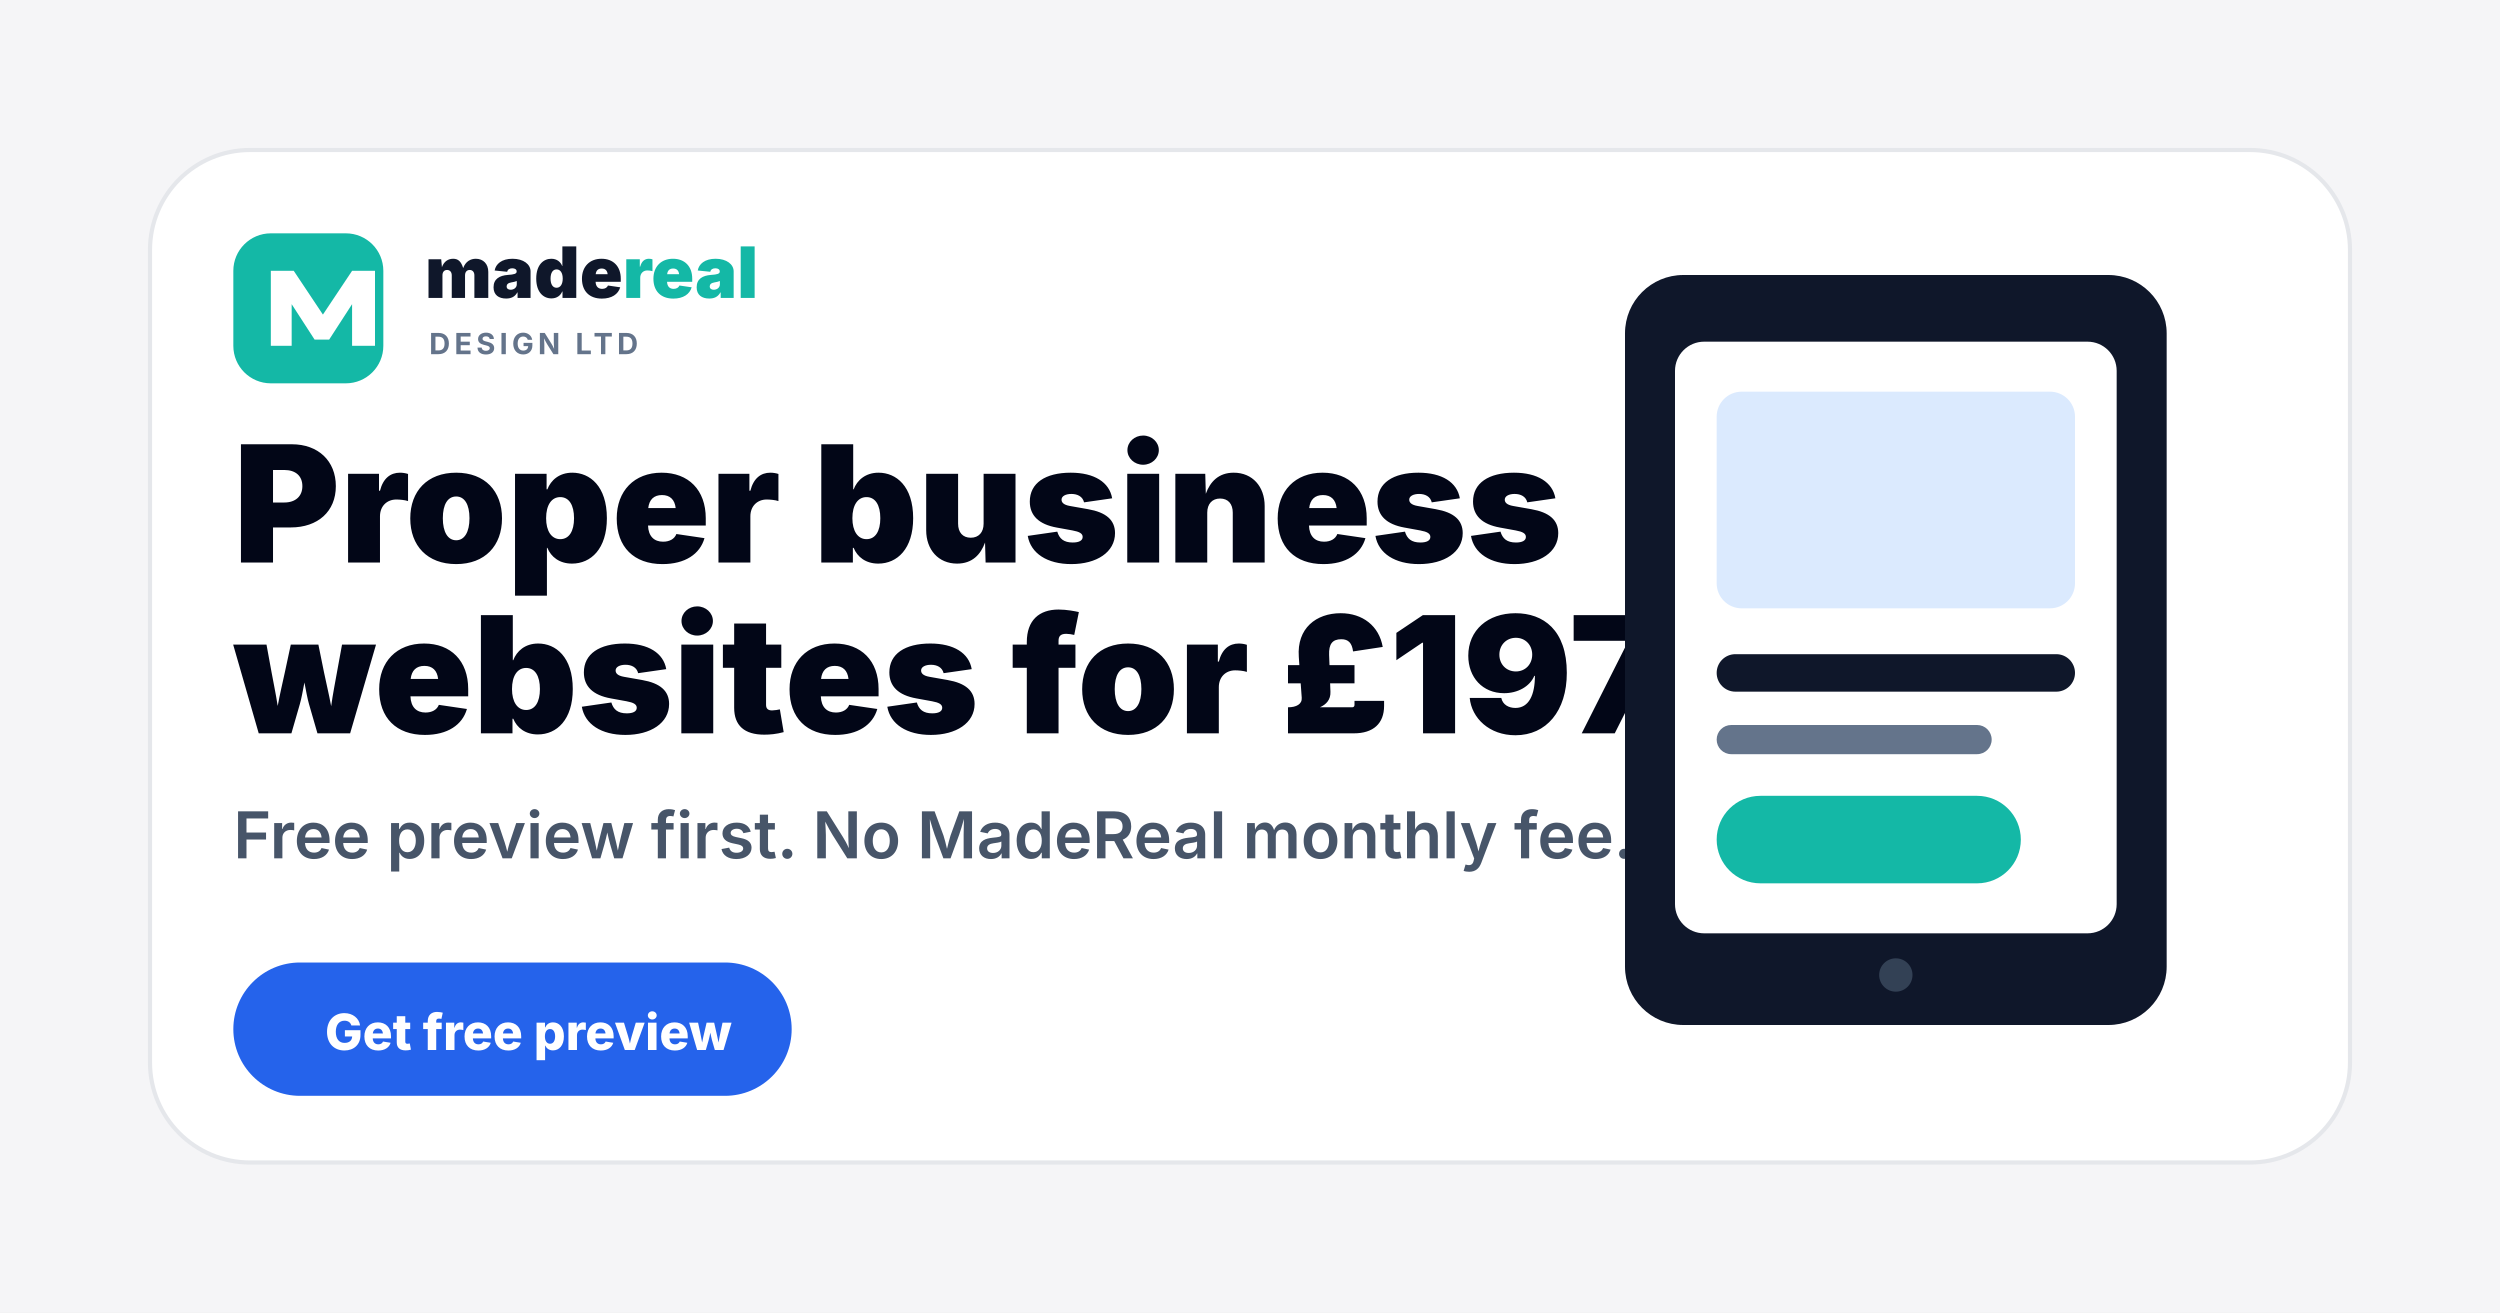
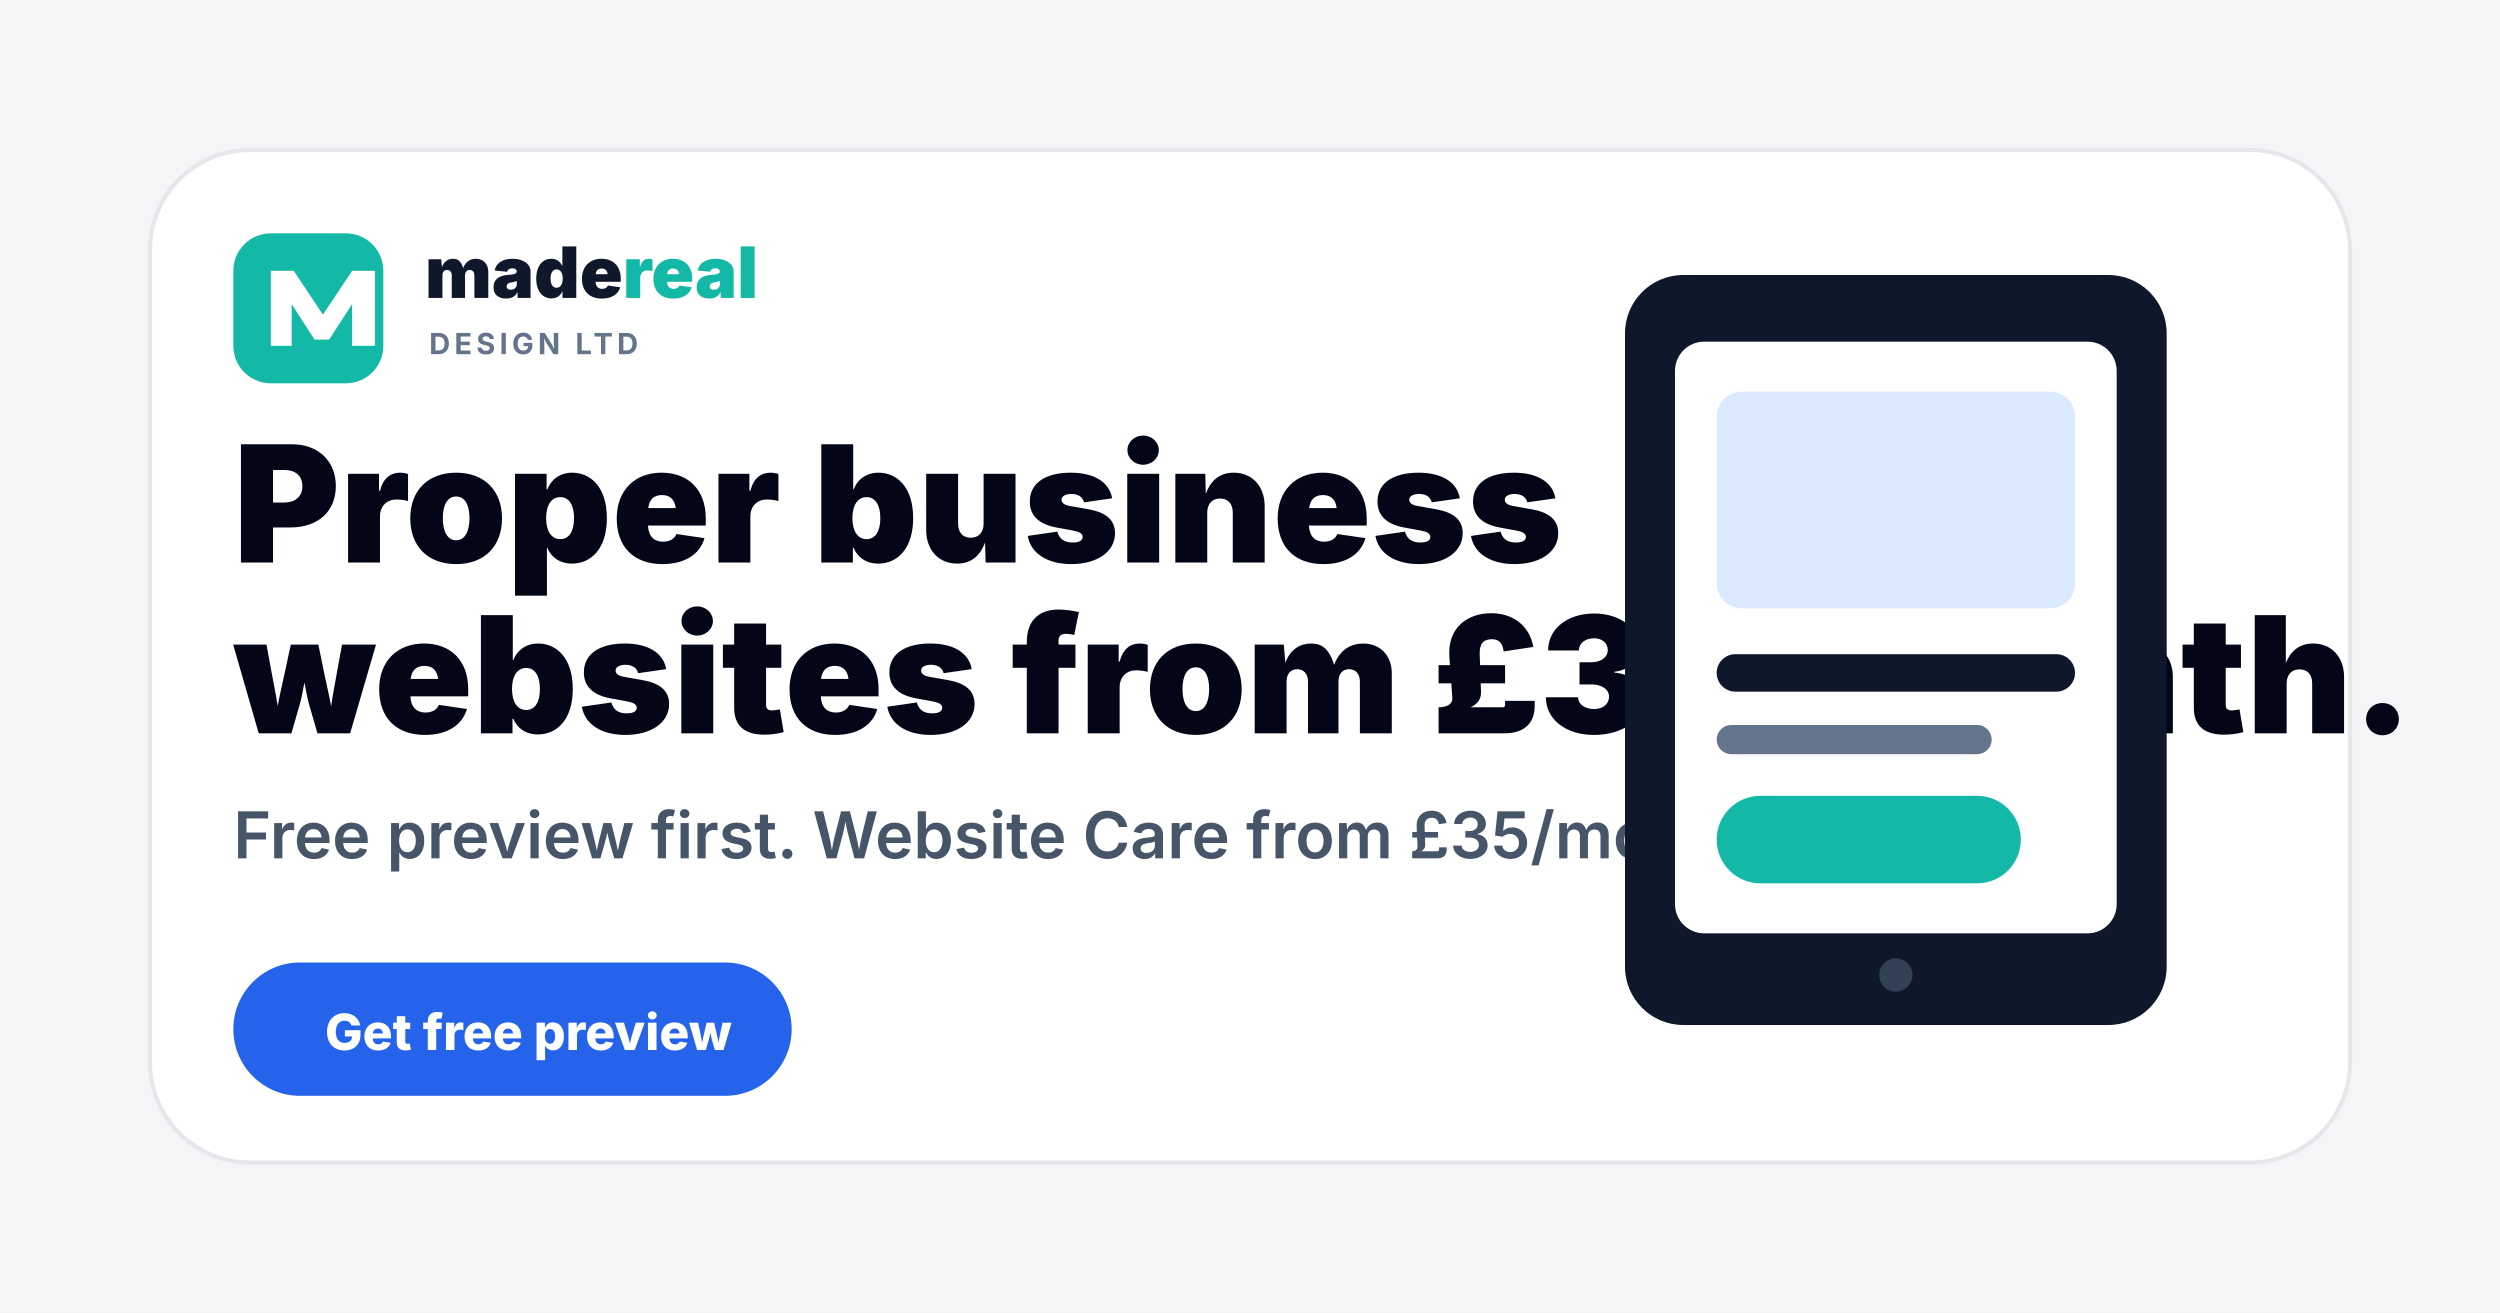
<svg xmlns="http://www.w3.org/2000/svg" width="1200" height="630" viewBox="0 0 1200 630" role="img" aria-labelledby="title desc">
  <rect width="1200" height="630" fill="#f5f5f7" />
  <rect x="72" y="72" width="1056" height="486" rx="48" fill="#ffffff" stroke="#e5e7eb" stroke-width="2" />
  <rect x="112" y="112" width="72" height="72" rx="18" fill="#14b8a6" />
  <path fill="#ffffff" d="M130 166v-36h11l14 21 14-21h11v36h-11v-20l-11 17h-7l-11-17v20h-10z" />
  <text x="204" y="143" font-family="Inter, Arial, sans-serif" font-size="34" font-weight="900" fill="#0f172a">made<tspan fill="#14b8a6">real</tspan>
  </text>
  <text x="206" y="170" font-family="Inter, Arial, sans-serif" font-size="14" font-weight="700" letter-spacing="2" fill="#64748b">DESIGN LTD</text>
  <text x="112" y="270" font-family="Inter, Arial, sans-serif" font-size="78" font-weight="900" fill="#020617">Proper business</text>
-   <text x="112" y="352" font-family="Inter, Arial, sans-serif" font-size="78" font-weight="900" fill="#020617">websites for £197.</text>
-   <text x="112" y="412" font-family="Inter, Arial, sans-serif" font-size="31" font-weight="600" fill="#475569">Free preview first. No MadeReal monthly fee.</text>
+   <text x="112" y="352" font-family="Inter, Arial, sans-serif" font-size="78" font-weight="900" fill="#020617">websites from £35/month.</text>
+   <text x="112" y="412" font-family="Inter, Arial, sans-serif" font-size="31" font-weight="600" fill="#475569">Free preview first. Website Care from £35/month.</text>
  <rect x="112" y="462" width="268" height="64" rx="32" fill="#2563eb" />
  <text x="156" y="504" font-family="Inter, Arial, sans-serif" font-size="24" font-weight="800" fill="#ffffff">Get free preview</text>
  <rect x="780" y="132" width="260" height="360" rx="28" fill="#0f172a" />
  <rect x="804" y="164" width="212" height="284" rx="14" fill="#ffffff" />
  <rect x="824" y="188" width="172" height="104" rx="12" fill="#dbeafe" />
  <rect x="824" y="314" width="172" height="18" rx="9" fill="#0f172a" />
  <rect x="824" y="348" width="132" height="14" rx="7" fill="#64748b" />
  <rect x="824" y="382" width="146" height="42" rx="21" fill="#14b8a6" />
  <circle cx="910" cy="468" r="8" fill="#334155" />
</svg>
